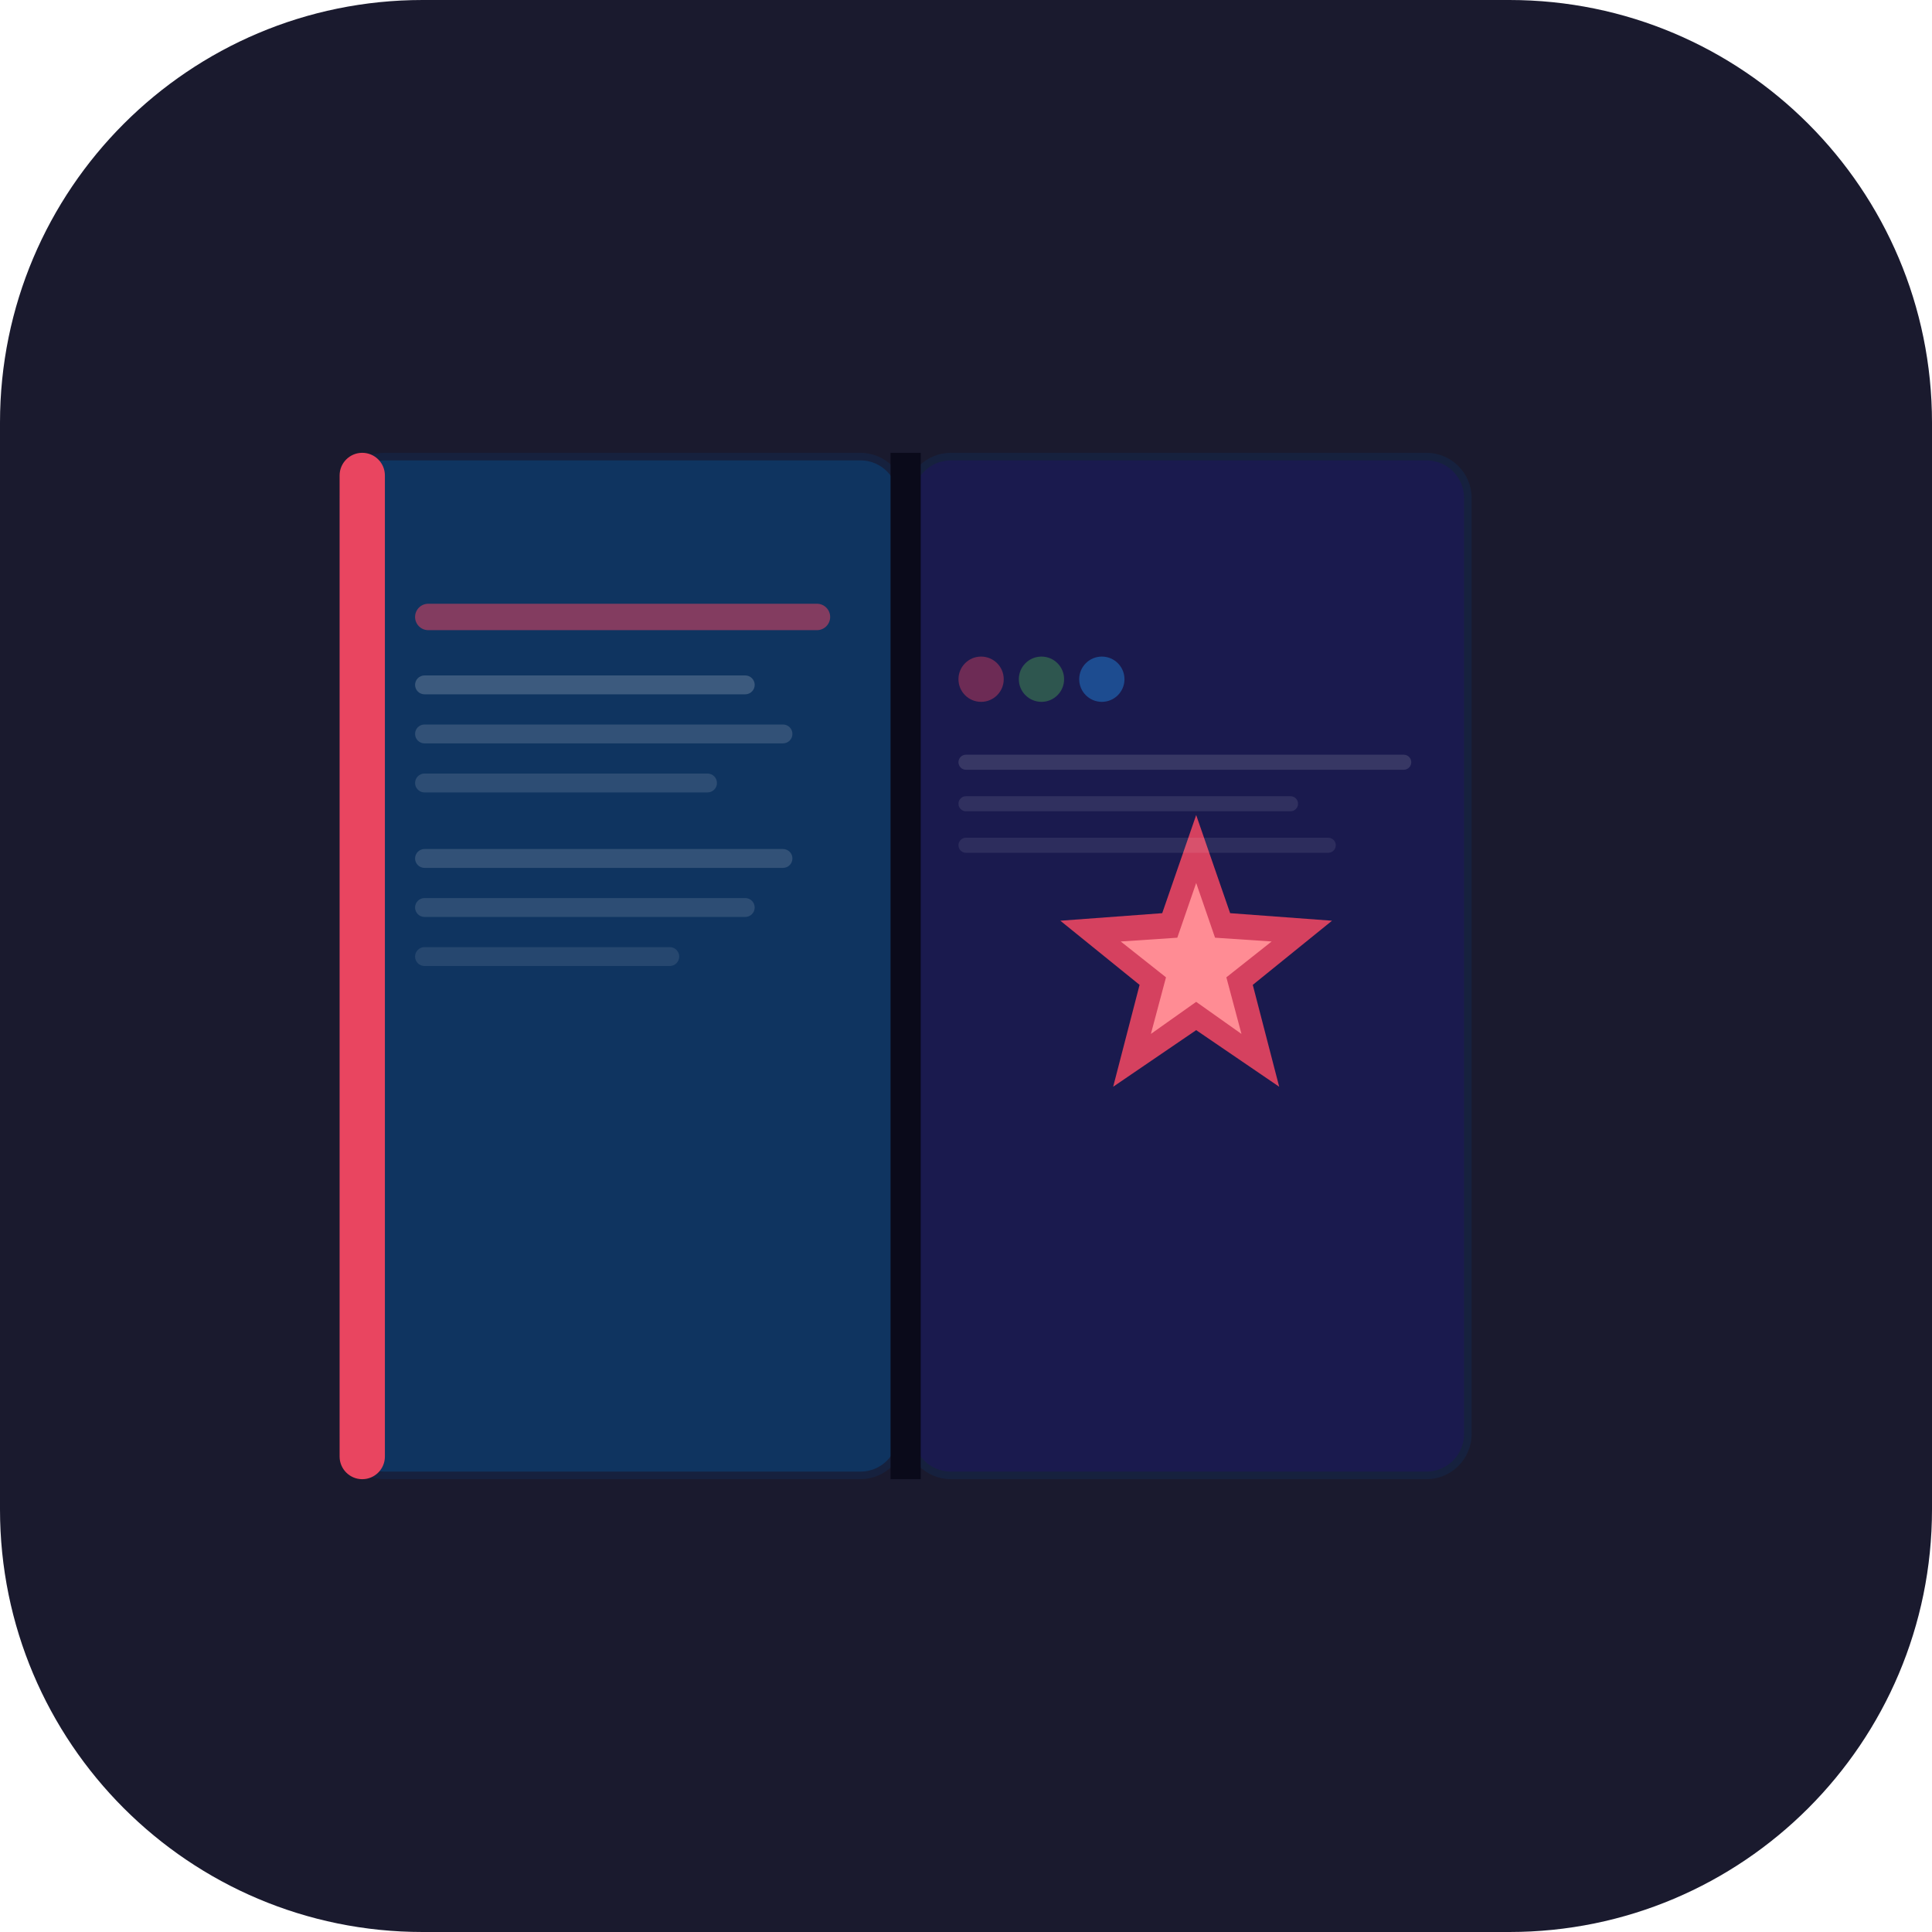
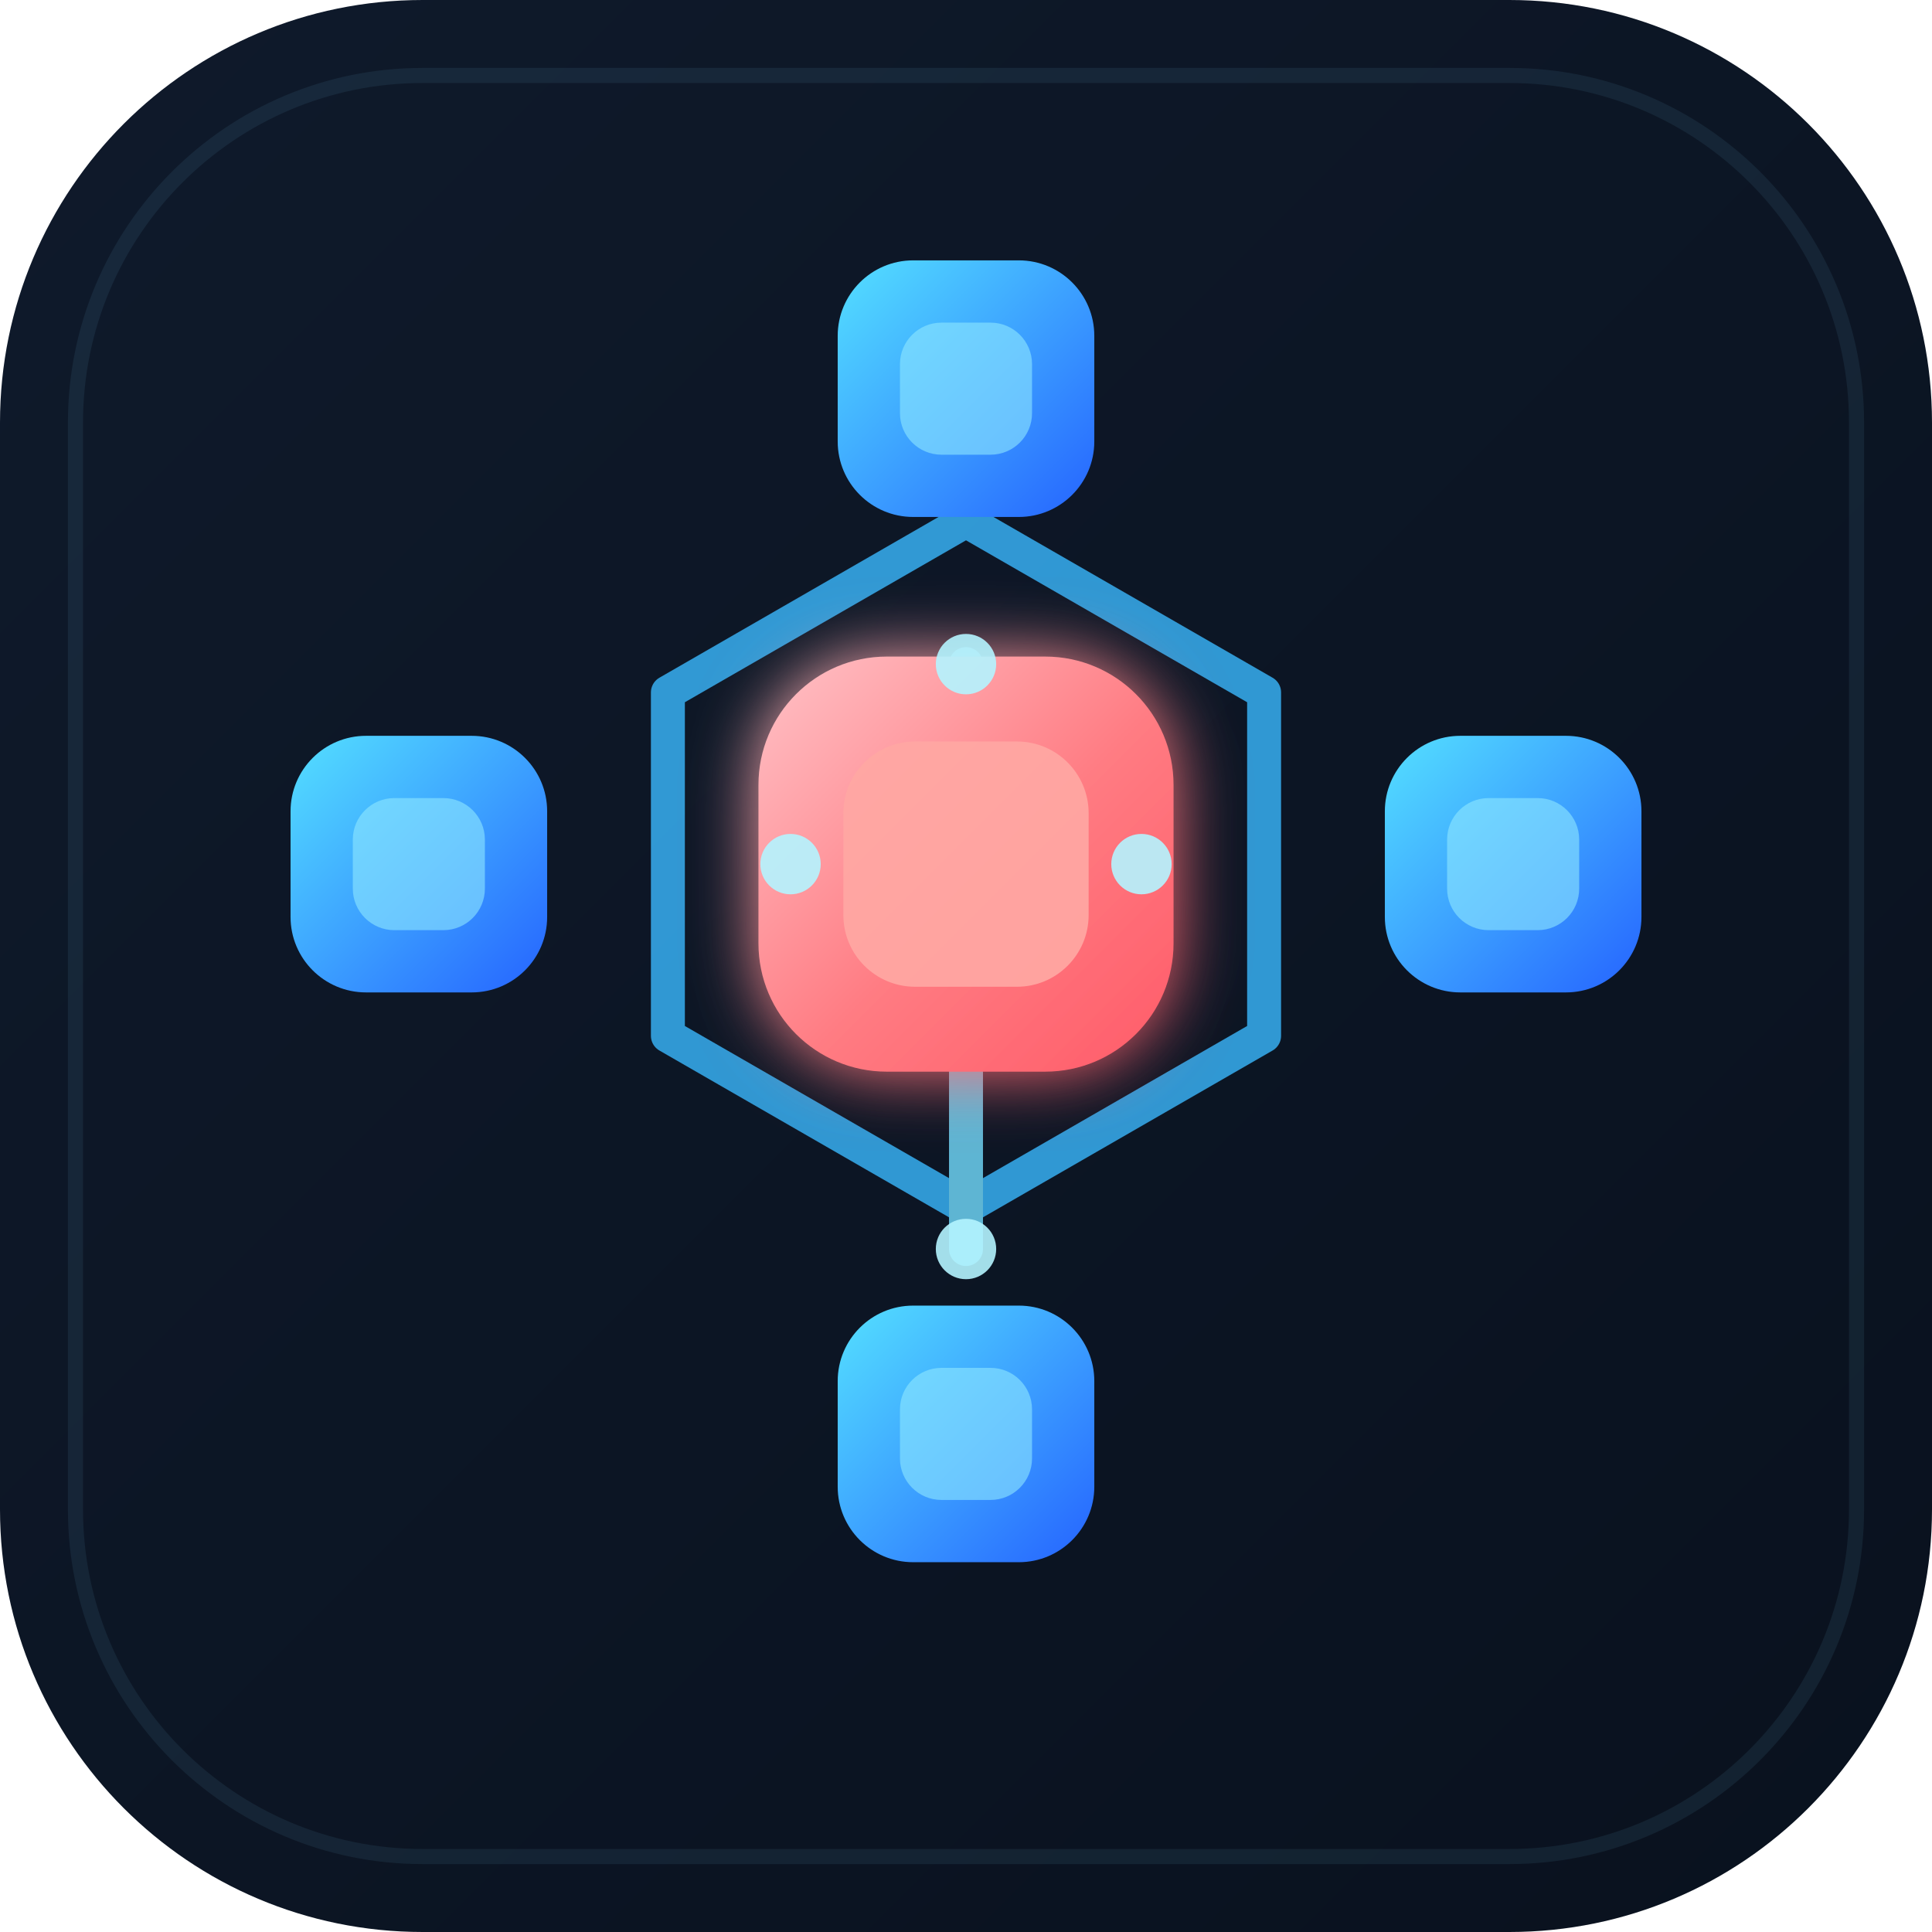
<svg xmlns="http://www.w3.org/2000/svg" width="1024" height="1024" viewBox="0 0 1024 1024">
-   <rect width="1024" height="1024" rx="224" fill="#1A1A2E" />
-   <rect x="180" y="240" width="300" height="544" rx="24" fill="#16213E" />
-   <rect x="184" y="244" width="292" height="536" rx="20" fill="#0F3460" />
-   <rect x="180" y="240" width="24" height="544" rx="12" fill="#E94560" />
-   <rect x="480" y="240" width="300" height="544" rx="24" fill="#16213E" />
-   <rect x="484" y="244" width="292" height="536" rx="20" fill="#1A1A4E" />
-   <rect x="472" y="240" width="16" height="544" fill="#0A0A1A" />
-   <rect x="220" y="320" width="220" height="14" rx="7" fill="#E9456088" />
-   <rect x="220" y="358" width="180" height="10" rx="5" fill="#ffffff30" />
-   <rect x="220" y="384" width="200" height="10" rx="5" fill="#ffffff25" />
-   <rect x="220" y="410" width="160" height="10" rx="5" fill="#ffffff20" />
-   <rect x="220" y="450" width="200" height="10" rx="5" fill="#ffffff25" />
-   <rect x="220" y="476" width="180" height="10" rx="5" fill="#ffffff20" />
-   <rect x="220" y="502" width="140" height="10" rx="5" fill="#ffffff18" />
-   <g transform="translate(634,512)">
-     <polygon points="0,-80 18,-28 72,-24 30,10 44,64 0,34 -44,64 -30,10 -72,-24 -18,-28" fill="#E94560" opacity="0.9" />
-     <polygon points="0,-44 10,-15 40,-13 16,6 24,36 0,19 -24,36 -16,6 -40,-13 -10,-15" fill="#FF8C94" />
+   <defs>
+     <linearGradient id="bg" x1="0%" y1="0%" x2="100%" y2="100%">
+       <stop offset="0%" stop-color="#0F1A2B" />
+       <stop offset="100%" stop-color="#09111E" />
+     </linearGradient>
+     <linearGradient id="nodeBlue" x1="0%" y1="0%" x2="100%" y2="100%">
+       <stop offset="0%" stop-color="#54E0FF" />
+       <stop offset="100%" stop-color="#2563FF" />
+     </linearGradient>
+     <linearGradient id="nodeCore" x1="0%" y1="0%" x2="100%" y2="100%">
+       <stop offset="0%" stop-color="#FFC2C7" />
+       <stop offset="55%" stop-color="#FF7B82" />
+       <stop offset="100%" stop-color="#FF5B68" />
+     </linearGradient>
+     <filter id="softGlow" x="-40%" y="-40%" width="180%" height="180%">
+       <feGaussianBlur stdDeviation="18" result="blur" />
+       <feMerge>
+         <feMergeNode in="blur" />
+         <feMergeNode in="SourceGraphic" />
+       </feMerge>
+     </filter>
+   </defs>
+   <rect width="1024" height="1024" rx="224" fill="url(#bg)" />
+   <rect x="40" y="40" width="944" height="944" rx="184" fill="none" stroke="#88D8FF" stroke-opacity="0.08" stroke-width="8" />
+   <g opacity="0.8">
+     <path d="M512 276 L670 367 L670 549 L512 640 L354 549 L354 367 Z" fill="none" stroke="#3AB9FF" stroke-width="18" stroke-linejoin="round" />
+     <line x1="512" y1="352" x2="512" y2="454" stroke="#73DDFF" stroke-width="18" stroke-linecap="round" />
+     <line x1="419" y1="458" x2="470" y2="458" stroke="#73DDFF" stroke-width="18" stroke-linecap="round" />
+     <line x1="554" y1="458" x2="605" y2="458" stroke="#73DDFF" stroke-width="18" stroke-linecap="round" />
+     <line x1="512" y1="561" x2="512" y2="662" stroke="#73DDFF" stroke-width="18" stroke-linecap="round" />
  </g>
-   <circle cx="520" cy="360" r="12" fill="#E9456066" />
-   <circle cx="552" cy="360" r="12" fill="#4CAF5066" />
-   <circle cx="584" cy="360" r="12" fill="#2196F366" />
-   <rect x="508" y="400" width="240" height="8" rx="4" fill="#ffffff20" />
-   <rect x="508" y="422" width="180" height="8" rx="4" fill="#ffffff18" />
-   <rect x="508" y="444" width="200" height="8" rx="4" fill="#ffffff15" />
+   <g fill="url(#nodeBlue)">
+     <rect x="444" y="138" width="136" height="136" rx="40" />
+     <rect x="154" y="390" width="136" height="136" rx="40" />
+     <rect x="734" y="390" width="136" height="136" rx="40" />
+     <rect x="444" y="692" width="136" height="136" rx="40" />
+   </g>
+   <g fill="#8EE8FF" opacity="0.6">
+     <rect x="477" y="171" width="70" height="70" rx="22" />
+     <rect x="187" y="423" width="70" height="70" rx="22" />
+     <rect x="767" y="423" width="70" height="70" rx="22" />
+     <rect x="477" y="725" width="70" height="70" rx="22" />
+   </g>
+   <g filter="url(#softGlow)">
+     <rect x="402" y="348" width="220" height="220" rx="68" fill="url(#nodeCore)" />
+     <rect x="447" y="393" width="130" height="130" rx="38" fill="#FFA7A3" fill-opacity="0.92" />
+   </g>
+   <g fill="#B4F4FF" opacity="0.9">
+     <circle cx="512" cy="352" r="16" />
+     <circle cx="419" cy="458" r="16" />
+     <circle cx="605" cy="458" r="16" />
+     <circle cx="512" cy="662" r="16" />
+   </g>
</svg>
